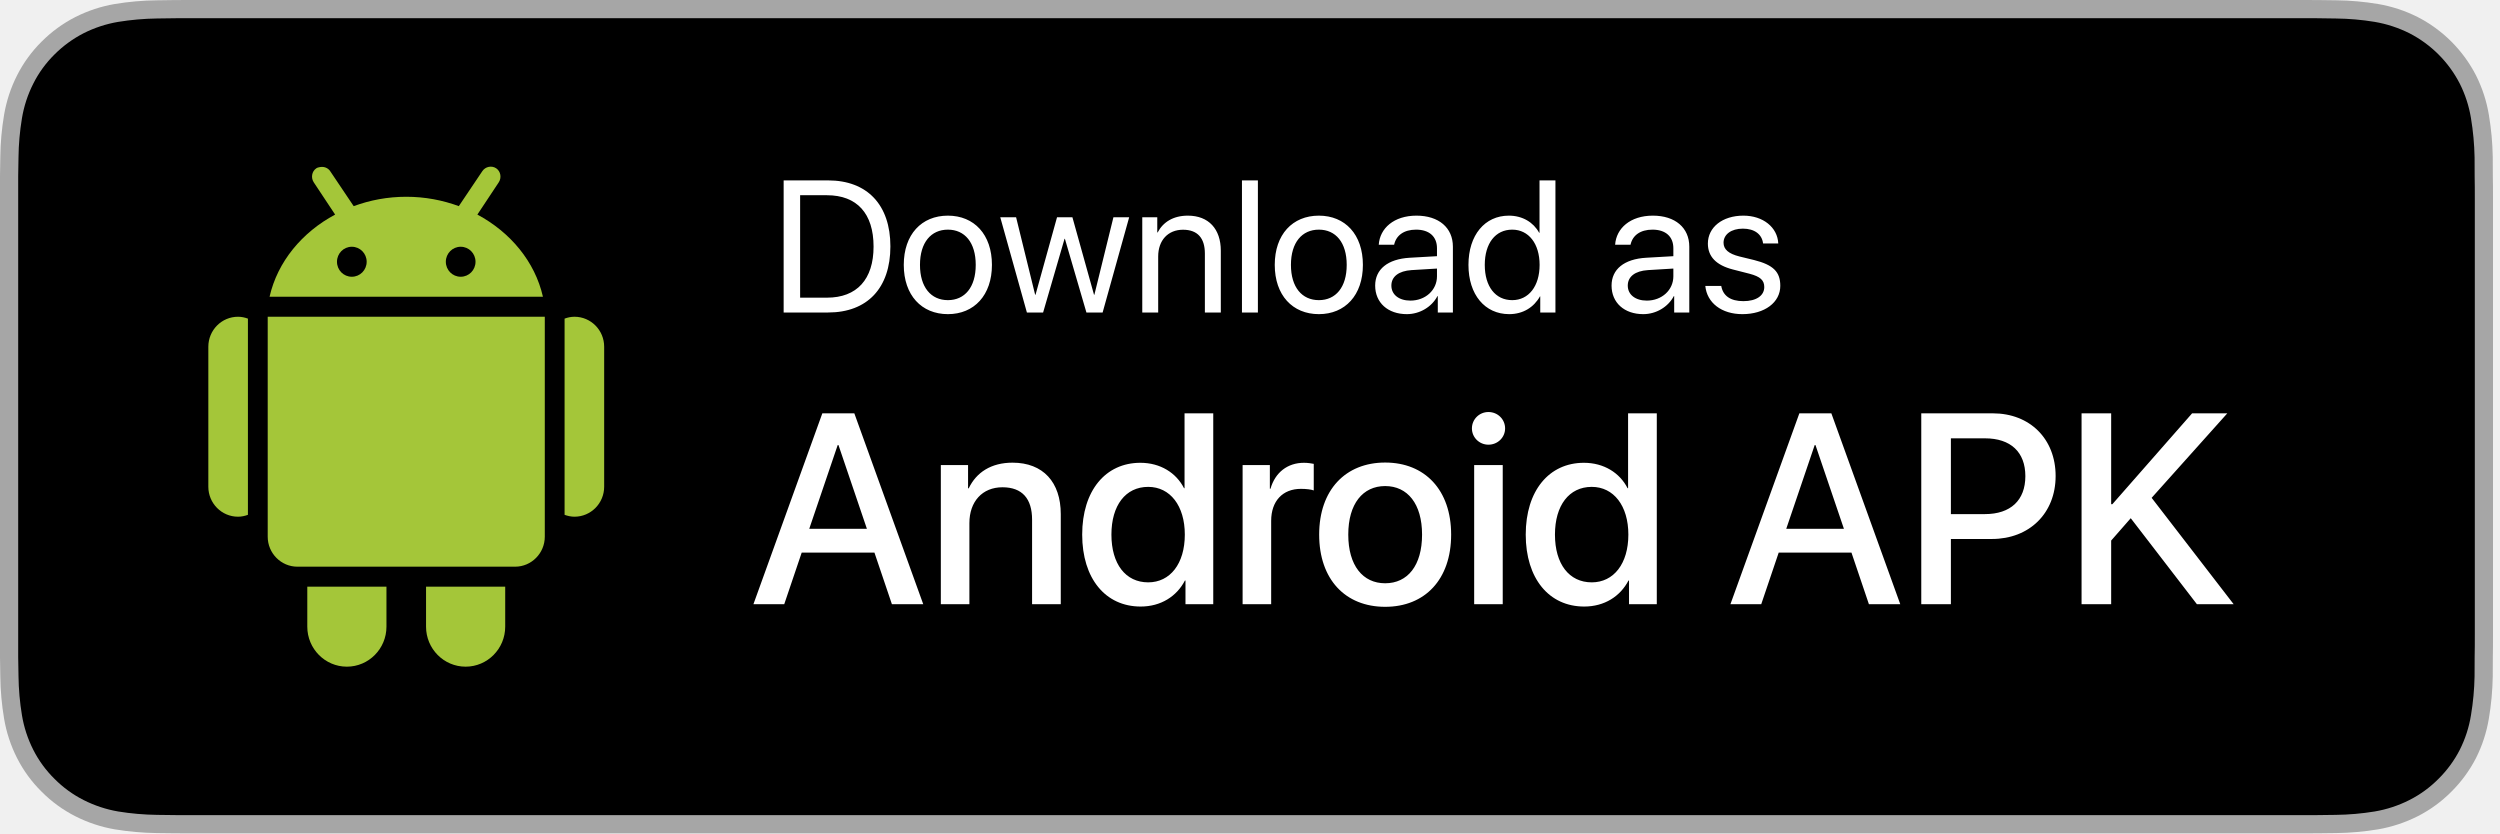
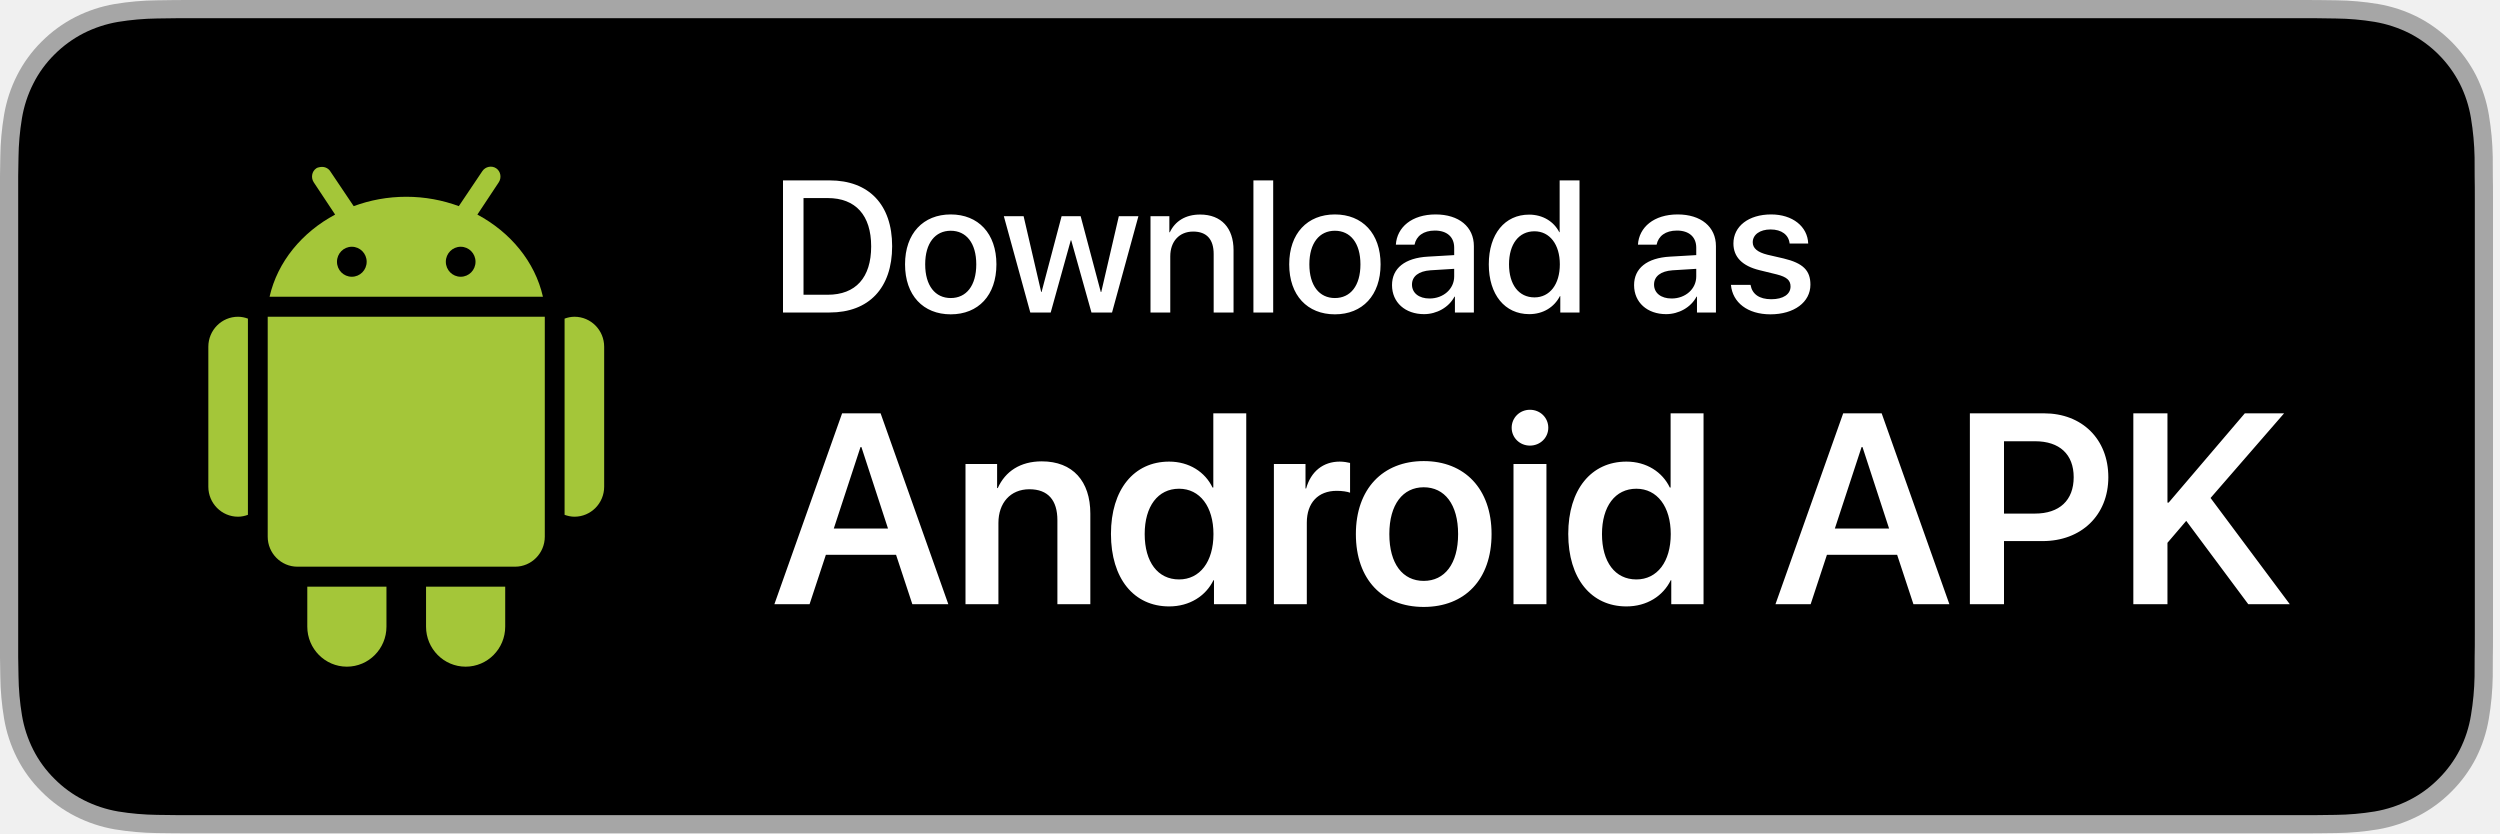
<svg xmlns="http://www.w3.org/2000/svg" width="120" height="40" viewBox="0 0 120 40" fill="none">
  <g clip-path="url(#clip0)">
    <path d="M110.135 -0H9.535C9.168 -0 8.806 -0 8.44 0.002C8.134 0.004 7.83 0.01 7.521 0.015C6.85 0.022 6.18 0.082 5.517 0.191C4.856 0.303 4.215 0.515 3.616 0.818C3.018 1.124 2.472 1.522 1.998 1.997C1.52 2.471 1.122 3.018 0.819 3.618C0.515 4.217 0.305 4.859 0.194 5.521C0.083 6.183 0.023 6.852 0.015 7.523C0.006 7.83 0.005 8.138 0 8.444V31.558C0.005 31.869 0.006 32.17 0.015 32.48C0.023 33.151 0.083 33.821 0.194 34.482C0.304 35.145 0.515 35.787 0.819 36.387C1.122 36.985 1.52 37.53 1.998 38.001C2.471 38.478 3.017 38.876 3.616 39.18C4.215 39.484 4.855 39.697 5.517 39.81C6.18 39.919 6.85 39.978 7.521 39.987C7.83 39.994 8.134 39.998 8.44 39.998C8.806 40 9.168 40 9.535 40H110.135C110.494 40 110.859 40 111.219 39.998C111.523 39.998 111.836 39.994 112.141 39.987C112.811 39.979 113.479 39.92 114.141 39.81C114.804 39.696 115.448 39.483 116.049 39.18C116.647 38.876 117.193 38.478 117.666 38.001C118.142 37.528 118.541 36.983 118.848 36.387C119.15 35.787 119.358 35.145 119.467 34.482C119.578 33.821 119.64 33.151 119.652 32.48C119.656 32.17 119.656 31.869 119.656 31.558C119.664 31.195 119.664 30.834 119.664 30.465V9.536C119.664 9.17 119.664 8.807 119.656 8.444C119.656 8.138 119.656 7.83 119.652 7.523C119.64 6.852 119.578 6.183 119.467 5.521C119.358 4.859 119.149 4.217 118.848 3.618C118.23 2.415 117.252 1.436 116.049 0.818C115.448 0.515 114.804 0.304 114.141 0.191C113.48 0.081 112.811 0.022 112.141 0.014C111.836 0.01 111.523 0.004 111.219 0.002C110.859 -0 110.494 -0 110.135 -0V-0Z" fill="#A6A6A6" />
    <path d="M8.445 39.125C8.14 39.125 7.843 39.121 7.541 39.114C6.914 39.106 6.29 39.052 5.671 38.951C5.095 38.852 4.537 38.667 4.015 38.403C3.498 38.142 3.026 37.798 2.618 37.387C2.204 36.98 1.859 36.508 1.597 35.99C1.333 35.469 1.149 34.91 1.054 34.333C0.951 33.713 0.896 33.086 0.888 32.458C0.881 32.247 0.873 31.545 0.873 31.545V8.444C0.873 8.444 0.882 7.753 0.888 7.55C0.895 6.922 0.951 6.297 1.053 5.678C1.149 5.099 1.332 4.539 1.597 4.016C1.857 3.498 2.2 3.026 2.612 2.618C3.023 2.206 3.496 1.861 4.014 1.595C4.535 1.332 5.092 1.149 5.668 1.051C6.288 0.95 6.915 0.895 7.543 0.887L8.445 0.875H111.214L112.127 0.888C112.75 0.895 113.371 0.949 113.985 1.05C114.566 1.149 115.13 1.334 115.656 1.598C116.694 2.133 117.539 2.979 118.071 4.018C118.332 4.538 118.512 5.094 118.606 5.667C118.71 6.291 118.768 6.922 118.78 7.554C118.783 7.837 118.783 8.142 118.783 8.444C118.791 8.819 118.791 9.176 118.791 9.536V30.465C118.791 30.828 118.791 31.183 118.783 31.54C118.783 31.865 118.783 32.163 118.779 32.47C118.768 33.091 118.71 33.71 118.608 34.323C118.515 34.904 118.333 35.468 118.068 35.993C117.805 36.506 117.462 36.973 117.053 37.379C116.644 37.793 116.172 38.138 115.653 38.401C115.128 38.667 114.566 38.853 113.985 38.951C113.367 39.052 112.742 39.107 112.116 39.114C111.823 39.121 111.517 39.125 111.219 39.125L110.135 39.127L8.445 39.125Z" fill="black" />
-     <path d="M37.615 8.659V15H39.747C41.632 15 42.739 13.827 42.739 11.827C42.739 9.832 41.627 8.659 39.747 8.659H37.615ZM38.406 9.371H39.694C41.135 9.371 41.931 10.249 41.931 11.836C41.931 13.409 41.131 14.288 39.694 14.288H38.406V9.371ZM45.499 15.079C46.76 15.079 47.613 14.169 47.613 12.715C47.613 11.256 46.76 10.351 45.499 10.351C44.233 10.351 43.381 11.256 43.381 12.715C43.381 14.169 44.233 15.079 45.499 15.079ZM45.499 14.407C44.69 14.407 44.159 13.791 44.159 12.715C44.159 11.638 44.69 11.023 45.499 11.023C46.308 11.023 46.835 11.638 46.835 12.715C46.835 13.791 46.308 14.407 45.499 14.407ZM54.2 10.43H53.444L52.53 14.148H52.513L51.476 10.43H50.737L49.705 14.148H49.687L48.773 10.43H48.013L49.291 15H50.069L51.098 11.462H51.115L52.148 15H52.926L54.2 10.43ZM54.829 15H55.593V12.31C55.593 11.537 56.063 11.027 56.784 11.027C57.487 11.027 57.834 11.432 57.834 12.17V15H58.599V12.034C58.599 10.997 58.019 10.351 57.017 10.351C56.31 10.351 55.822 10.667 55.567 11.159H55.549V10.43H54.829V15ZM59.614 15H60.379V8.659H59.614V15ZM63.306 15.079C64.567 15.079 65.419 14.169 65.419 12.715C65.419 11.256 64.567 10.351 63.306 10.351C62.04 10.351 61.188 11.256 61.188 12.715C61.188 14.169 62.04 15.079 63.306 15.079ZM63.306 14.407C62.497 14.407 61.965 13.791 61.965 12.715C61.965 11.638 62.497 11.023 63.306 11.023C64.114 11.023 64.642 11.638 64.642 12.715C64.642 13.791 64.114 14.407 63.306 14.407ZM67.7 14.429C67.151 14.429 66.786 14.143 66.786 13.708C66.786 13.277 67.138 13.005 67.753 12.965L68.975 12.891V13.264C68.975 13.923 68.421 14.429 67.7 14.429ZM67.529 15.079C68.144 15.079 68.724 14.736 68.997 14.213H69.014V15H69.739V11.84C69.739 10.931 69.062 10.351 67.99 10.351C66.909 10.351 66.232 10.957 66.18 11.748H66.918C67.015 11.3 67.384 11.023 67.973 11.023C68.606 11.023 68.975 11.357 68.975 11.915V12.297L67.665 12.372C66.61 12.434 66.008 12.926 66.008 13.708C66.008 14.53 66.619 15.079 67.529 15.079ZM72.442 15.079C73.101 15.079 73.624 14.754 73.918 14.227H73.932V15H74.661V8.659H73.897V11.172H73.879C73.606 10.671 73.079 10.351 72.424 10.351C71.273 10.351 70.486 11.282 70.486 12.715C70.486 14.148 71.277 15.079 72.442 15.079ZM72.587 11.023C73.374 11.023 73.901 11.695 73.901 12.715C73.901 13.739 73.374 14.407 72.587 14.407C71.778 14.407 71.269 13.752 71.269 12.715C71.269 11.682 71.778 11.023 72.587 11.023ZM79.047 14.429C78.498 14.429 78.133 14.143 78.133 13.708C78.133 13.277 78.484 13.005 79.1 12.965L80.321 12.891V13.264C80.321 13.923 79.768 14.429 79.047 14.429ZM78.876 15.079C79.491 15.079 80.071 14.736 80.343 14.213H80.361V15H81.086V11.84C81.086 10.931 80.409 10.351 79.337 10.351C78.256 10.351 77.579 10.957 77.526 11.748H78.265C78.361 11.3 78.731 11.023 79.319 11.023C79.952 11.023 80.321 11.357 80.321 11.915V12.297L79.012 12.372C77.957 12.434 77.355 12.926 77.355 13.708C77.355 14.53 77.966 15.079 78.876 15.079ZM81.978 11.691C81.978 12.315 82.374 12.728 83.178 12.935L83.982 13.141C84.496 13.277 84.685 13.453 84.685 13.778C84.685 14.191 84.303 14.455 83.683 14.455C83.064 14.455 82.703 14.2 82.62 13.726H81.855C81.934 14.534 82.633 15.079 83.635 15.079C84.703 15.079 85.454 14.517 85.454 13.721C85.454 13.049 85.12 12.715 84.197 12.482L83.49 12.31C82.971 12.179 82.73 11.968 82.73 11.651C82.73 11.252 83.099 10.975 83.657 10.975C84.219 10.975 84.575 11.247 84.628 11.687H85.357C85.322 10.913 84.628 10.351 83.683 10.351C82.677 10.351 81.978 10.909 81.978 11.691Z" fill="white" />
-     <path d="M42.811 29H44.315L41.008 19.84H39.472L36.165 29H37.644L38.482 26.524H41.973L42.811 29ZM40.209 21.364H40.247L41.611 25.382H38.844L40.209 21.364ZM45.16 29H46.531V25.109C46.531 24.074 47.153 23.389 48.118 23.389C49.07 23.389 49.54 23.941 49.54 24.944V29H50.917V24.677C50.917 23.148 50.073 22.208 48.6 22.208C47.572 22.208 46.861 22.678 46.499 23.439H46.467V22.322H45.16V29ZM54.751 29.114C55.722 29.114 56.484 28.625 56.877 27.864H56.903V29H58.236V19.84H56.858V23.433H56.833C56.459 22.697 55.697 22.214 54.738 22.214C53.062 22.214 51.945 23.554 51.945 25.661C51.945 27.769 53.062 29.114 54.751 29.114ZM55.113 23.37C56.166 23.37 56.871 24.277 56.871 25.661C56.871 27.058 56.166 27.953 55.113 27.953C54.027 27.953 53.348 27.07 53.348 25.661C53.348 24.258 54.027 23.37 55.113 23.37ZM59.645 29H61.016V25.001C61.016 24.055 61.562 23.465 62.444 23.465C62.711 23.465 62.952 23.497 63.06 23.541V22.265C62.959 22.246 62.787 22.214 62.59 22.214C61.803 22.214 61.206 22.678 60.984 23.459H60.953V22.322H59.645V29ZM66.488 29.127C68.398 29.127 69.655 27.813 69.655 25.661C69.655 23.516 68.392 22.202 66.488 22.202C64.584 22.202 63.32 23.516 63.32 25.661C63.32 27.813 64.577 29.127 66.488 29.127ZM66.488 27.997C65.415 27.997 64.717 27.146 64.717 25.661C64.717 24.182 65.415 23.331 66.488 23.331C67.561 23.331 68.259 24.182 68.259 25.661C68.259 27.146 67.567 27.997 66.488 27.997ZM70.76 29H72.131V22.322H70.76V29ZM71.445 21.345C71.89 21.345 72.245 20.996 72.245 20.564C72.245 20.126 71.89 19.777 71.445 19.777C71.007 19.777 70.652 20.126 70.652 20.564C70.652 20.996 71.007 21.345 71.445 21.345ZM76.041 29.114C77.012 29.114 77.774 28.625 78.168 27.864H78.193V29H79.526V19.84H78.148V23.433H78.123C77.749 22.697 76.987 22.214 76.028 22.214C74.353 22.214 73.235 23.554 73.235 25.661C73.235 27.769 74.353 29.114 76.041 29.114ZM76.403 23.37C77.457 23.37 78.161 24.277 78.161 25.661C78.161 27.058 77.457 27.953 76.403 27.953C75.317 27.953 74.638 27.07 74.638 25.661C74.638 24.258 75.317 23.37 76.403 23.37ZM89.707 29H91.212L87.905 19.84H86.369L83.061 29H84.54L85.378 26.524H88.87L89.707 29ZM87.105 21.364H87.143L88.508 25.382H85.74L87.105 21.364ZM92.221 19.84V29H93.643V25.871H95.611C97.407 25.871 98.67 24.639 98.67 22.849C98.67 21.065 97.433 19.84 95.655 19.84H92.221ZM93.643 21.04H95.281C96.512 21.04 97.217 21.7 97.217 22.855C97.217 24.011 96.512 24.677 95.274 24.677H93.643V21.04ZM101.336 29V25.947L102.276 24.874L105.45 29H107.214L103.279 23.896L106.91 19.84H105.221L101.394 24.201H101.336V19.84H99.915V29H101.336Z" fill="white" />
+     <path d="M37.584 8.659V15H39.821C41.711 15 42.823 13.822 42.823 11.818C42.823 9.819 41.706 8.659 39.821 8.659H37.584ZM38.569 9.507H39.729C41.069 9.507 41.816 10.333 41.816 11.827C41.816 13.326 41.074 14.148 39.729 14.148H38.569V9.507ZM45.635 15.088C46.958 15.088 47.828 14.178 47.828 12.688C47.828 11.203 46.954 10.293 45.635 10.293C44.317 10.293 43.442 11.203 43.442 12.688C43.442 14.178 44.312 15.088 45.635 15.088ZM45.635 14.306C44.893 14.306 44.409 13.717 44.409 12.688C44.409 11.665 44.893 11.076 45.635 11.076C46.378 11.076 46.861 11.665 46.861 12.688C46.861 13.717 46.382 14.306 45.635 14.306ZM54.644 10.377H53.704L52.86 14.016H52.838L51.871 10.377H50.957L49.995 14.016H49.977L49.133 10.377H48.184L49.454 15H50.434L51.397 11.537H51.419L52.39 15H53.378L54.644 10.377ZM55.224 15H56.173V12.306C56.173 11.59 56.604 11.115 57.272 11.115C57.931 11.115 58.256 11.498 58.256 12.192V15H59.21V12.007C59.21 10.948 58.626 10.298 57.606 10.298C56.894 10.298 56.402 10.623 56.151 11.15H56.129V10.377H55.224V15ZM60.164 15H61.113V8.659H60.164V15ZM64.075 15.088C65.397 15.088 66.268 14.178 66.268 12.688C66.268 11.203 65.393 10.293 64.075 10.293C62.756 10.293 61.882 11.203 61.882 12.688C61.882 14.178 62.752 15.088 64.075 15.088ZM64.075 14.306C63.332 14.306 62.849 13.717 62.849 12.688C62.849 11.665 63.332 11.076 64.075 11.076C64.817 11.076 65.301 11.665 65.301 12.688C65.301 13.717 64.822 14.306 64.075 14.306ZM68.619 14.328C68.109 14.328 67.775 14.064 67.775 13.66C67.775 13.264 68.096 13.014 68.663 12.974L69.801 12.904V13.269C69.801 13.871 69.282 14.328 68.619 14.328ZM68.355 15.079C68.961 15.079 69.546 14.754 69.814 14.24H69.836V15H70.746V11.814C70.746 10.887 70.029 10.293 68.909 10.293C67.766 10.293 67.054 10.909 67.001 11.744H67.898C67.981 11.331 68.324 11.067 68.874 11.067C69.454 11.067 69.801 11.374 69.801 11.889V12.245L68.535 12.319C67.436 12.381 66.817 12.877 66.817 13.686C66.817 14.517 67.45 15.079 68.355 15.079ZM73.404 15.079C74.077 15.079 74.604 14.741 74.876 14.213H74.894V15H75.817V8.659H74.863V11.146H74.846C74.586 10.636 74.059 10.302 73.395 10.302C72.235 10.302 71.462 11.229 71.462 12.688C71.462 14.148 72.235 15.079 73.404 15.079ZM73.655 11.102C74.384 11.102 74.872 11.73 74.872 12.688C74.872 13.655 74.384 14.275 73.655 14.275C72.903 14.275 72.433 13.664 72.433 12.688C72.433 11.717 72.903 11.102 73.655 11.102ZM80.238 14.328C79.728 14.328 79.394 14.064 79.394 13.66C79.394 13.264 79.715 13.014 80.282 12.974L81.42 12.904V13.269C81.42 13.871 80.901 14.328 80.238 14.328ZM79.974 15.079C80.581 15.079 81.165 14.754 81.433 14.24H81.455V15H82.365V11.814C82.365 10.887 81.648 10.293 80.528 10.293C79.385 10.293 78.673 10.909 78.621 11.744H79.517C79.601 11.331 79.943 11.067 80.493 11.067C81.073 11.067 81.42 11.374 81.42 11.889V12.245L80.154 12.319C79.056 12.381 78.436 12.877 78.436 13.686C78.436 14.517 79.069 15.079 79.974 15.079ZM83.204 11.687C83.204 12.332 83.626 12.768 84.461 12.97L85.287 13.172C85.77 13.295 85.946 13.457 85.946 13.752C85.946 14.126 85.595 14.363 85.023 14.363C84.443 14.363 84.101 14.117 84.026 13.673H83.085C83.16 14.521 83.885 15.088 84.98 15.088C86.113 15.088 86.9 14.508 86.9 13.664C86.9 12.983 86.548 12.631 85.617 12.407L84.839 12.227C84.36 12.108 84.131 11.915 84.131 11.629C84.131 11.265 84.474 11.014 84.988 11.014C85.52 11.014 85.858 11.273 85.902 11.691H86.794C86.764 10.869 86.043 10.293 85.015 10.293C83.934 10.293 83.204 10.86 83.204 11.687Z" fill="white" />
+     <path d="M43.792 29H45.519L42.269 19.84H40.421L37.171 29H38.86L39.641 26.632H43.011L43.792 29ZM41.304 21.459H41.348L42.624 25.369H40.022L41.304 21.459ZM46.344 29H47.924V25.102C47.924 24.138 48.502 23.484 49.41 23.484C50.311 23.484 50.755 24.017 50.755 24.969V29H52.336V24.652C52.336 23.097 51.492 22.145 50.006 22.145C48.972 22.145 48.254 22.627 47.893 23.427H47.861V22.271H46.344V29ZM56.119 29.108C57.103 29.108 57.877 28.606 58.246 27.851H58.271V29H59.82V19.84H58.239V23.401H58.201C57.846 22.659 57.084 22.157 56.119 22.157C54.424 22.157 53.326 23.503 53.326 25.629C53.326 27.769 54.424 29.108 56.119 29.108ZM56.595 23.459C57.592 23.459 58.246 24.315 58.246 25.636C58.246 26.969 57.592 27.813 56.595 27.813C55.573 27.813 54.945 26.975 54.945 25.636C54.945 24.303 55.58 23.459 56.595 23.459ZM61.147 29H62.727V25.084C62.727 24.138 63.267 23.56 64.162 23.56C64.428 23.56 64.669 23.598 64.803 23.649V22.221C64.689 22.195 64.511 22.157 64.308 22.157C63.514 22.157 62.924 22.627 62.695 23.446H62.664V22.271H61.147V29ZM68.338 29.133C70.312 29.133 71.595 27.819 71.595 25.636C71.595 23.459 70.3 22.132 68.338 22.132C66.377 22.132 65.082 23.465 65.082 25.636C65.082 27.819 66.364 29.133 68.338 29.133ZM68.338 27.883C67.335 27.883 66.688 27.07 66.688 25.636C66.688 24.207 67.342 23.389 68.338 23.389C69.341 23.389 69.989 24.207 69.989 25.636C69.989 27.07 69.341 27.883 68.338 27.883ZM72.648 29H74.229V22.271H72.648V29ZM73.436 21.389C73.931 21.389 74.318 21.008 74.318 20.532C74.318 20.05 73.931 19.669 73.436 19.669C72.947 19.669 72.56 20.05 72.56 20.532C72.56 21.008 72.947 21.389 73.436 21.389ZM78.069 29.108C79.053 29.108 79.828 28.606 80.196 27.851H80.221V29H81.77V19.84H80.189V23.401H80.151C79.796 22.659 79.034 22.157 78.069 22.157C76.374 22.157 75.276 23.503 75.276 25.629C75.276 27.769 76.374 29.108 78.069 29.108ZM78.545 23.459C79.542 23.459 80.196 24.315 80.196 25.636C80.196 26.969 79.542 27.813 78.545 27.813C77.523 27.813 76.895 26.975 76.895 25.636C76.895 24.303 77.53 23.459 78.545 23.459ZM91.844 29H93.57L90.32 19.84H88.473L85.223 29H86.912L87.692 26.632H91.063L91.844 29ZM89.356 21.459H89.4L90.676 25.369H88.073L89.356 21.459ZM94.554 19.84V29H96.192V25.972H98.045C99.899 25.972 101.2 24.734 101.2 22.906C101.2 21.078 99.937 19.84 98.115 19.84H94.554ZM96.192 21.18H97.684C98.858 21.18 99.537 21.808 99.537 22.906C99.537 24.017 98.852 24.652 97.677 24.652H96.192V21.18ZM104.038 29V26.055L104.939 25.001L107.916 29H109.909L106.107 23.903L109.636 19.84H107.751L104.095 24.125H104.038V19.84H102.4V29H104.038Z" fill="white" />
    <path d="M15.359 8.02C15.297 8.031 15.234 8.043 15.181 8.08C14.963 8.228 14.915 8.536 15.062 8.755L16.086 10.3C14.503 11.147 13.323 12.555 12.939 14.244H26.061C25.677 12.555 24.497 11.147 22.914 10.3L23.938 8.755C24.085 8.536 24.037 8.228 23.82 8.08C23.601 7.932 23.298 7.996 23.152 8.215L22.023 9.895C21.24 9.606 20.391 9.445 19.5 9.445C18.609 9.445 17.76 9.606 16.977 9.895L15.848 8.215C15.739 8.05 15.54 7.985 15.359 8.02ZM16.887 11.844C17.281 11.844 17.6 12.167 17.6 12.564C17.6 12.963 17.281 13.284 16.887 13.284C16.492 13.284 16.175 12.963 16.175 12.564C16.175 12.167 16.492 11.844 16.887 11.844ZM22.113 11.844C22.508 11.844 22.825 12.167 22.825 12.564C22.825 12.963 22.508 13.284 22.113 13.284C21.719 13.284 21.4 12.963 21.4 12.564C21.4 12.167 21.719 11.844 22.113 11.844ZM11.425 15.204C10.638 15.204 10 15.848 10 16.643V23.362C10 24.157 10.638 24.802 11.425 24.802C11.592 24.802 11.752 24.766 11.9 24.712V15.294C11.752 15.239 11.592 15.204 11.425 15.204ZM12.85 15.204V25.761C12.85 26.554 13.49 27.201 14.275 27.201H24.725C25.51 27.201 26.15 26.554 26.15 25.761V15.204H12.85ZM27.575 15.204C27.408 15.204 27.248 15.239 27.1 15.294V24.712C27.248 24.764 27.408 24.802 27.575 24.802C28.362 24.802 29 24.157 29 23.362V16.643C29 15.848 28.362 15.204 27.575 15.204ZM14.75 28.161V30.08C14.75 31.14 15.602 32 16.65 32C17.698 32 18.55 31.14 18.55 30.08V28.161H14.75ZM20.45 28.161V30.08C20.45 31.14 21.302 32 22.35 32C23.398 32 24.25 31.14 24.25 30.08V28.161H20.45Z" fill="#A4C639" />
  </g>
  <defs>
    <clipPath id="clip0">
      <rect width="119.664" height="40" fill="white" />
    </clipPath>
  </defs>
</svg>
